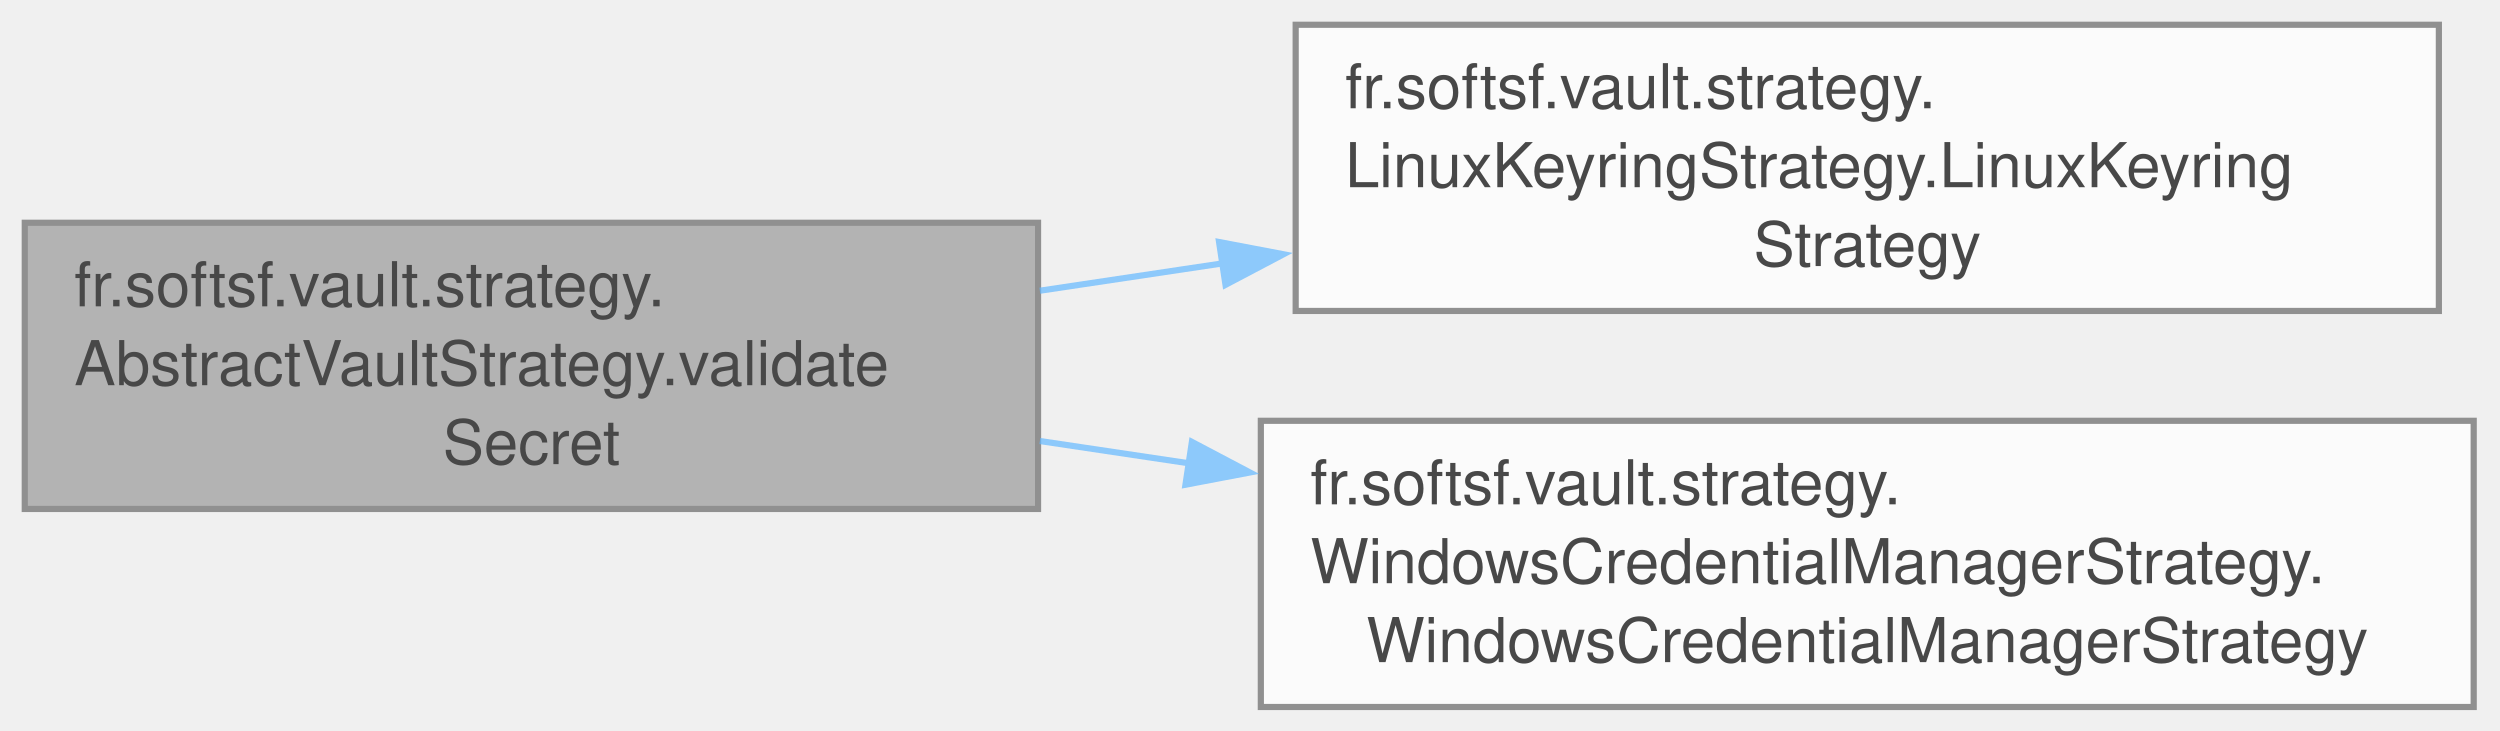
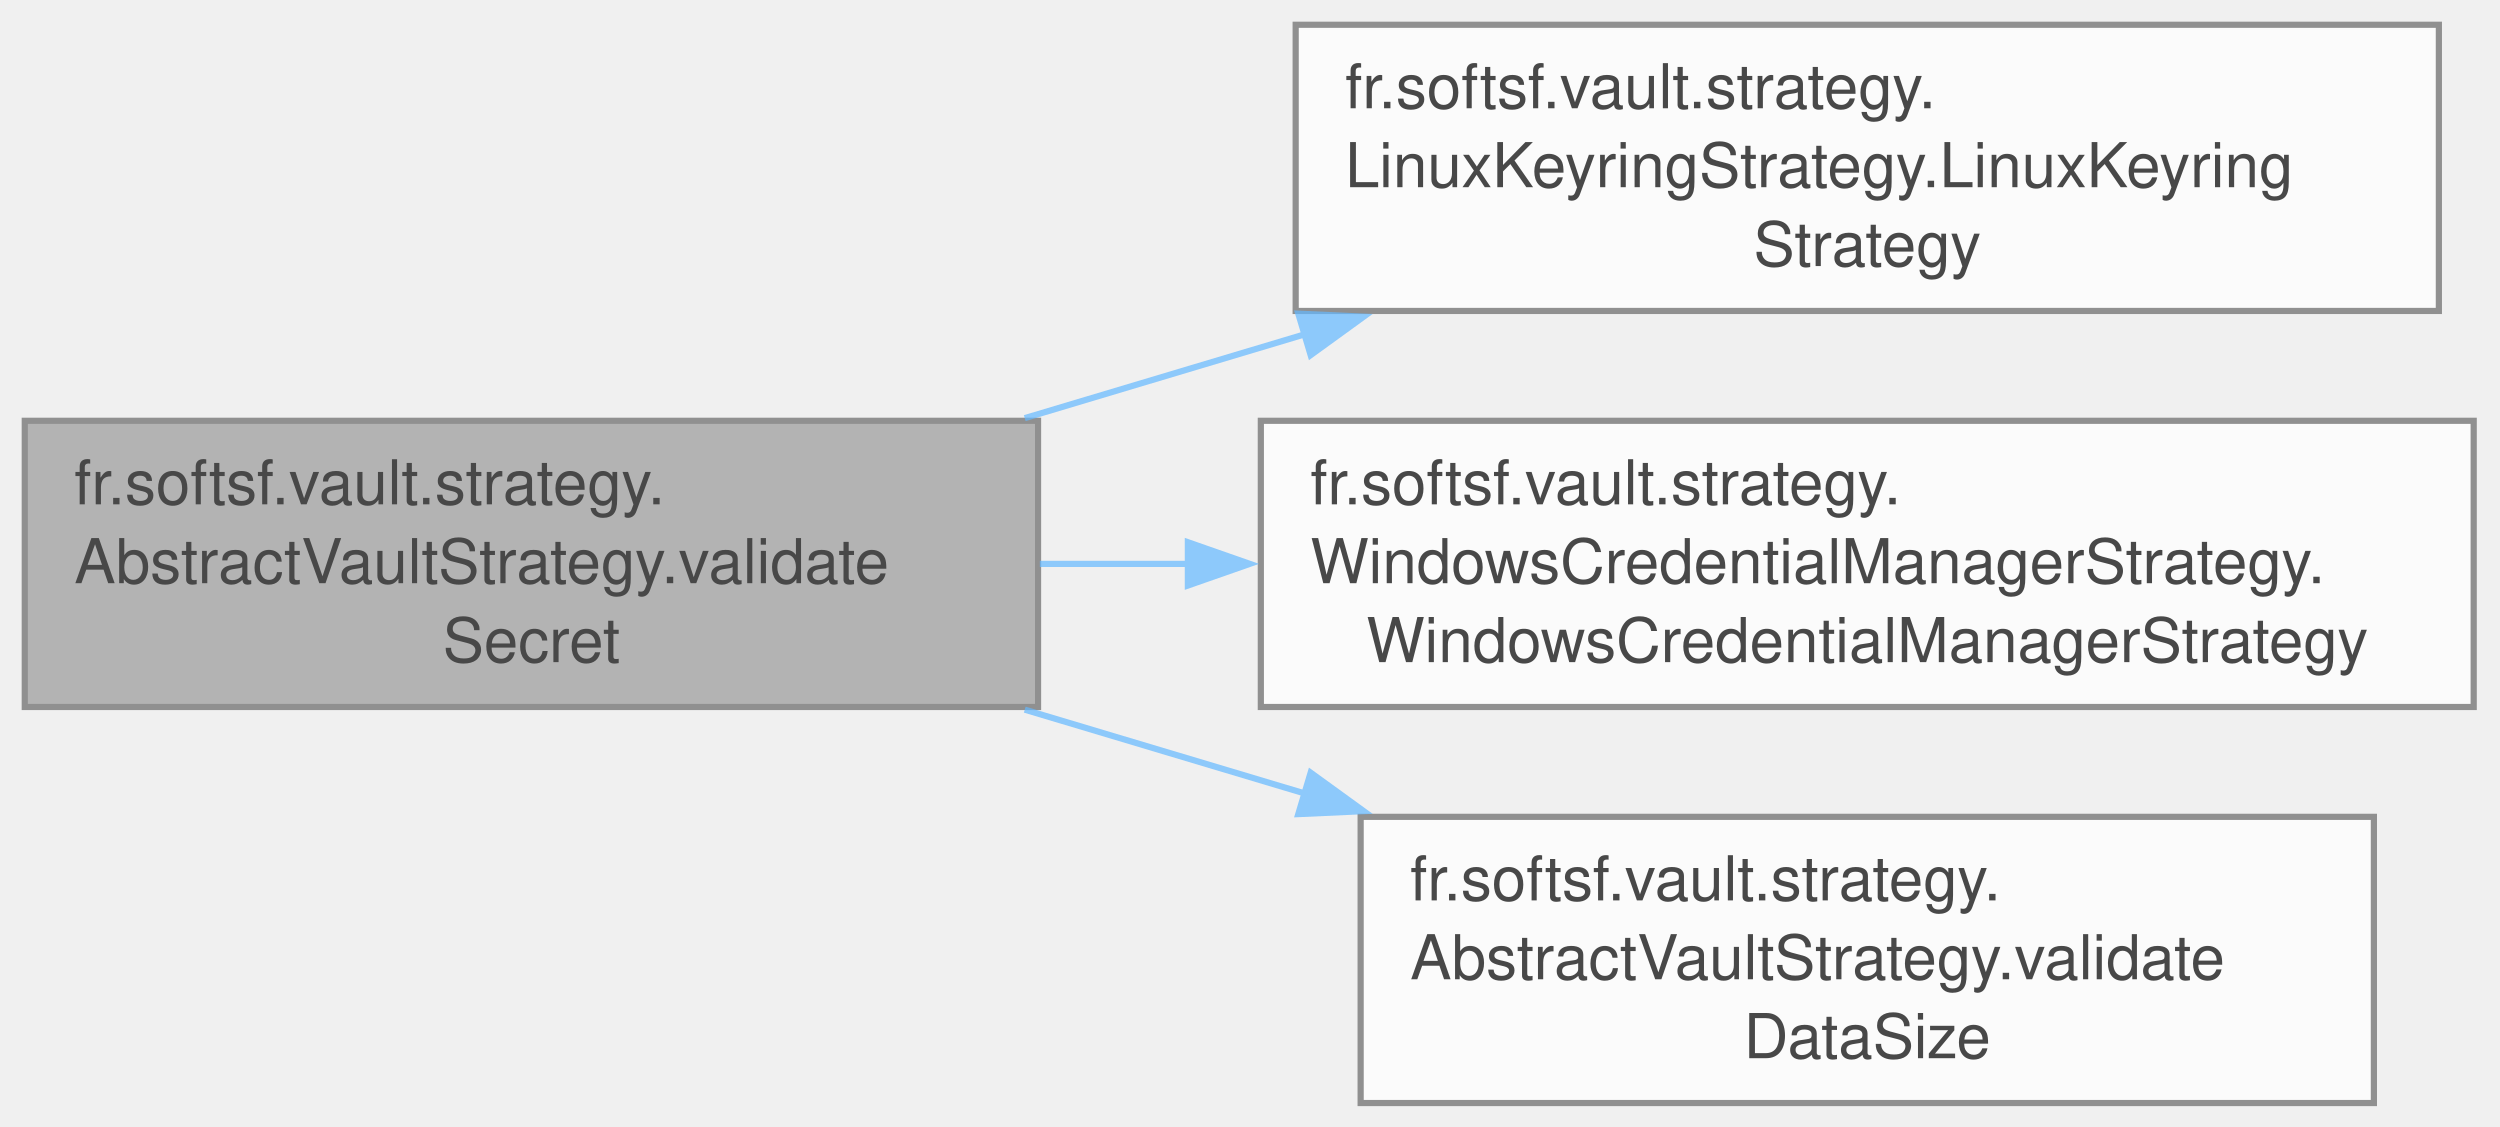
- <svg xmlns="http://www.w3.org/2000/svg" xmlns:xlink="http://www.w3.org/1999/xlink" width="404pt" height="118pt" viewBox="0.00 0.00 404.00 118.00">
+ <svg xmlns="http://www.w3.org/2000/svg" xmlns:xlink="http://www.w3.org/1999/xlink" width="404pt" height="182pt" viewBox="0.00 0.00 404.00 182.00">
  <svg id="main" version="1.1" xml:space="preserve">
    <style type="text/css">
.node, .edge {opacity: 0.7;}
.node.selected, .edge.selected {opacity: 1;}
.edge:hover path { stroke: red; }
.edge:hover polygon { stroke: red; fill: red; }
</style>
    <svg id="graph" class="graph">
-       <g id="graph0" class="graph" transform="scale(1 1) rotate(0) translate(4 114.25)">
+       <g id="graph0" class="graph" transform="scale(1 1) rotate(0) translate(4 178.25)">
        <g id="Node000001" class="node">
          <g id="a_Node000001">
            <a xlink:title="Validates the secret constraints based on the specific platform strategy implementation.">
-               <polygon fill="#999999" stroke="#666666" points="163.75,-78.25 0,-78.25 0,-32 163.75,-32 163.75,-78.25" />
-               <text xml:space="preserve" text-anchor="start" x="8" y="-64.75" font-family="Helvetica,sans-Serif" font-size="10.00">fr.softsf.vault.strategy.</text>
-               <text xml:space="preserve" text-anchor="start" x="8" y="-52" font-family="Helvetica,sans-Serif" font-size="10.00">AbstractVaultStrategy.validate</text>
-               <text xml:space="preserve" text-anchor="middle" x="81.88" y="-39.25" font-family="Helvetica,sans-Serif" font-size="10.00">Secret</text>
+               <polygon fill="#999999" stroke="#666666" points="163.75,-110.25 0,-110.25 0,-64 163.75,-64 163.75,-110.25" />
+               <text xml:space="preserve" text-anchor="start" x="8" y="-96.75" font-family="Helvetica,sans-Serif" font-size="10.00">fr.softsf.vault.strategy.</text>
+               <text xml:space="preserve" text-anchor="start" x="8" y="-84" font-family="Helvetica,sans-Serif" font-size="10.00">AbstractVaultStrategy.validate</text>
+               <text xml:space="preserve" text-anchor="middle" x="81.88" y="-71.25" font-family="Helvetica,sans-Serif" font-size="10.00">Secret</text>
            </a>
          </g>
        </g>
        <g id="Node000002" class="node">
          <g id="a_Node000002">
            <a xlink:href="classfr_1_1softsf_1_1vault_1_1strategy_1_1LinuxKeyringStrategy.html#ab1e1b9a7c246bff1469f472dfff24963" target="_top" xlink:title="Initializes a new instance of the LinuxKeyringStrategy with a custom namespace.">
-               <polygon fill="white" stroke="#666666" points="390.12,-110.25 205.38,-110.25 205.38,-64 390.12,-64 390.12,-110.25" />
-               <text xml:space="preserve" text-anchor="start" x="213.38" y="-96.75" font-family="Helvetica,sans-Serif" font-size="10.00">fr.softsf.vault.strategy.</text>
-               <text xml:space="preserve" text-anchor="start" x="213.38" y="-84" font-family="Helvetica,sans-Serif" font-size="10.00">LinuxKeyringStrategy.LinuxKeyring</text>
-               <text xml:space="preserve" text-anchor="middle" x="297.75" y="-71.25" font-family="Helvetica,sans-Serif" font-size="10.00">Strategy</text>
+               <polygon fill="white" stroke="#666666" points="390.12,-174.25 205.38,-174.25 205.38,-128 390.12,-128 390.12,-174.25" />
+               <text xml:space="preserve" text-anchor="start" x="213.38" y="-160.75" font-family="Helvetica,sans-Serif" font-size="10.00">fr.softsf.vault.strategy.</text>
+               <text xml:space="preserve" text-anchor="start" x="213.38" y="-148" font-family="Helvetica,sans-Serif" font-size="10.00">LinuxKeyringStrategy.LinuxKeyring</text>
+               <text xml:space="preserve" text-anchor="middle" x="297.75" y="-135.25" font-family="Helvetica,sans-Serif" font-size="10.00">Strategy</text>
            </a>
          </g>
        </g>
        <g id="edge1_Node000001_Node000002" class="edge">
          <g id="a_edge1_Node000001_Node000002">
            <a xlink:title=" ">
-               <path fill="none" stroke="#63b8ff" d="M164.04,-67.27C173.74,-68.72 183.74,-70.22 193.7,-71.71" />
-               <polygon fill="#63b8ff" stroke="#63b8ff" points="193,-75.14 203.41,-73.16 194.04,-68.22 193,-75.14" />
+               <path fill="none" stroke="#63b8ff" d="M161.6,-110.68C176.36,-115.1 191.9,-119.75 206.96,-124.26" />
+               <polygon fill="#63b8ff" stroke="#63b8ff" points="205.8,-127.56 216.38,-127.08 207.8,-120.86 205.8,-127.56" />
            </a>
          </g>
        </g>
        <g id="Node000003" class="node">
          <g id="a_Node000003">
            <a xlink:href="classfr_1_1softsf_1_1vault_1_1strategy_1_1WindowsCredentialManagerStrategy.html#ad8c789c09a44fcd6f11803ed89c288be" target="_top" xlink:title="Initializes a new instance of the WindowsCredentialManagerStrategy with a custom namespace.">
-               <polygon fill="white" stroke="#666666" points="395.75,-46.25 199.75,-46.25 199.75,0 395.75,0 395.75,-46.25" />
-               <text xml:space="preserve" text-anchor="start" x="207.75" y="-32.75" font-family="Helvetica,sans-Serif" font-size="10.00">fr.softsf.vault.strategy.</text>
-               <text xml:space="preserve" text-anchor="start" x="207.75" y="-20" font-family="Helvetica,sans-Serif" font-size="10.00">WindowsCredentialManagerStrategy.</text>
-               <text xml:space="preserve" text-anchor="middle" x="297.75" y="-7.25" font-family="Helvetica,sans-Serif" font-size="10.00">WindowsCredentialManagerStrategy</text>
+               <polygon fill="white" stroke="#666666" points="395.75,-110.25 199.75,-110.25 199.75,-64 395.75,-64 395.75,-110.25" />
+               <text xml:space="preserve" text-anchor="start" x="207.75" y="-96.75" font-family="Helvetica,sans-Serif" font-size="10.00">fr.softsf.vault.strategy.</text>
+               <text xml:space="preserve" text-anchor="start" x="207.75" y="-84" font-family="Helvetica,sans-Serif" font-size="10.00">WindowsCredentialManagerStrategy.</text>
+               <text xml:space="preserve" text-anchor="middle" x="297.75" y="-71.25" font-family="Helvetica,sans-Serif" font-size="10.00">WindowsCredentialManagerStrategy</text>
            </a>
          </g>
        </g>
        <g id="edge2_Node000001_Node000003" class="edge">
          <g id="a_edge2_Node000001_Node000003">
            <a xlink:title=" ">
-               <path fill="none" stroke="#63b8ff" d="M164.04,-42.98C172,-41.79 180.16,-40.57 188.34,-39.35" />
-               <polygon fill="#63b8ff" stroke="#63b8ff" points="188.61,-42.84 197.98,-37.9 187.57,-35.92 188.61,-42.84" />
+               <path fill="none" stroke="#63b8ff" d="M164.04,-87.12C171.91,-87.12 179.98,-87.12 188.06,-87.12" />
+               <polygon fill="#63b8ff" stroke="#63b8ff" points="187.96,-90.63 197.96,-87.13 187.96,-83.63 187.96,-90.63" />
+             </a>
+           </g>
+         </g>
+         <g id="Node000004" class="node">
+           <g id="a_Node000004">
+             <a xlink:href="classfr_1_1softsf_1_1vault_1_1strategy_1_1AbstractVaultStrategy.html#a38730ba2f94b64a08b4a555ed12ac3aa" target="_top" xlink:title="Validates data array size constraints against a specified byte limit.">
+               <polygon fill="white" stroke="#666666" points="379.62,-46.25 215.88,-46.25 215.88,0 379.62,0 379.62,-46.25" />
+               <text xml:space="preserve" text-anchor="start" x="223.88" y="-32.75" font-family="Helvetica,sans-Serif" font-size="10.00">fr.softsf.vault.strategy.</text>
+               <text xml:space="preserve" text-anchor="start" x="223.88" y="-20" font-family="Helvetica,sans-Serif" font-size="10.00">AbstractVaultStrategy.validate</text>
+               <text xml:space="preserve" text-anchor="middle" x="297.75" y="-7.25" font-family="Helvetica,sans-Serif" font-size="10.00">DataSize</text>
+             </a>
+           </g>
+         </g>
+         <g id="edge3_Node000001_Node000004" class="edge">
+           <g id="a_edge3_Node000001_Node000004">
+             <a xlink:title=" ">
+               <path fill="none" stroke="#63b8ff" d="M161.6,-63.57C176.36,-59.15 191.9,-54.5 206.96,-49.99" />
+               <polygon fill="#63b8ff" stroke="#63b8ff" points="207.8,-53.39 216.38,-47.17 205.8,-46.69 207.8,-53.39" />
            </a>
          </g>
        </g>
      </g>
    </svg>
  </svg>
  <style type="text/css">

[data-mouse-over-selected='false'] { opacity: 0.7; }
[data-mouse-over-selected='true']  { opacity: 1.0; }

</style>
</svg>
